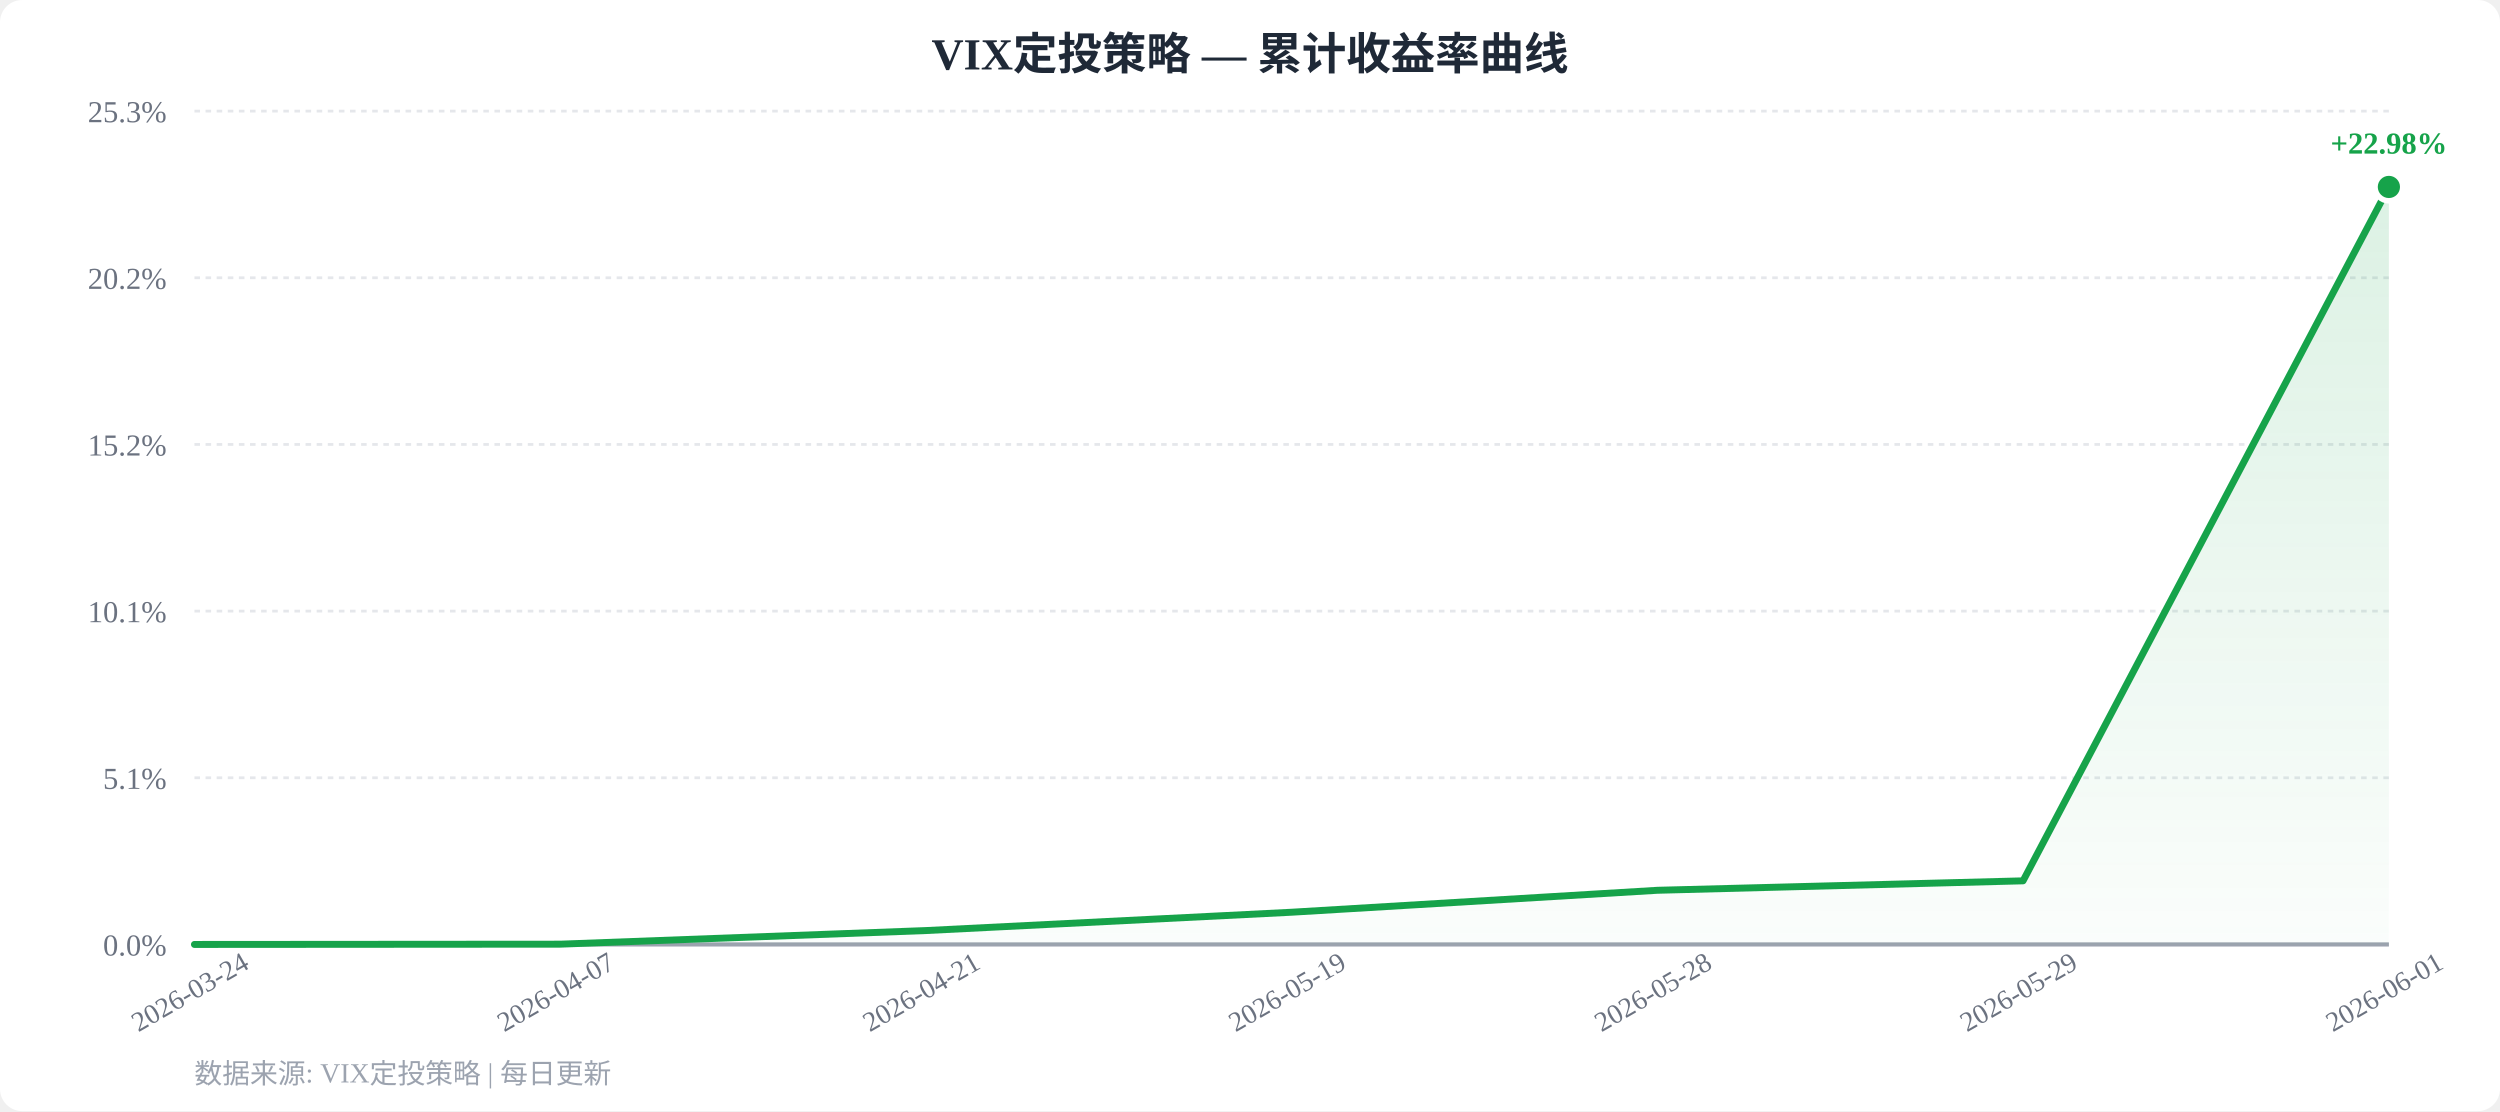
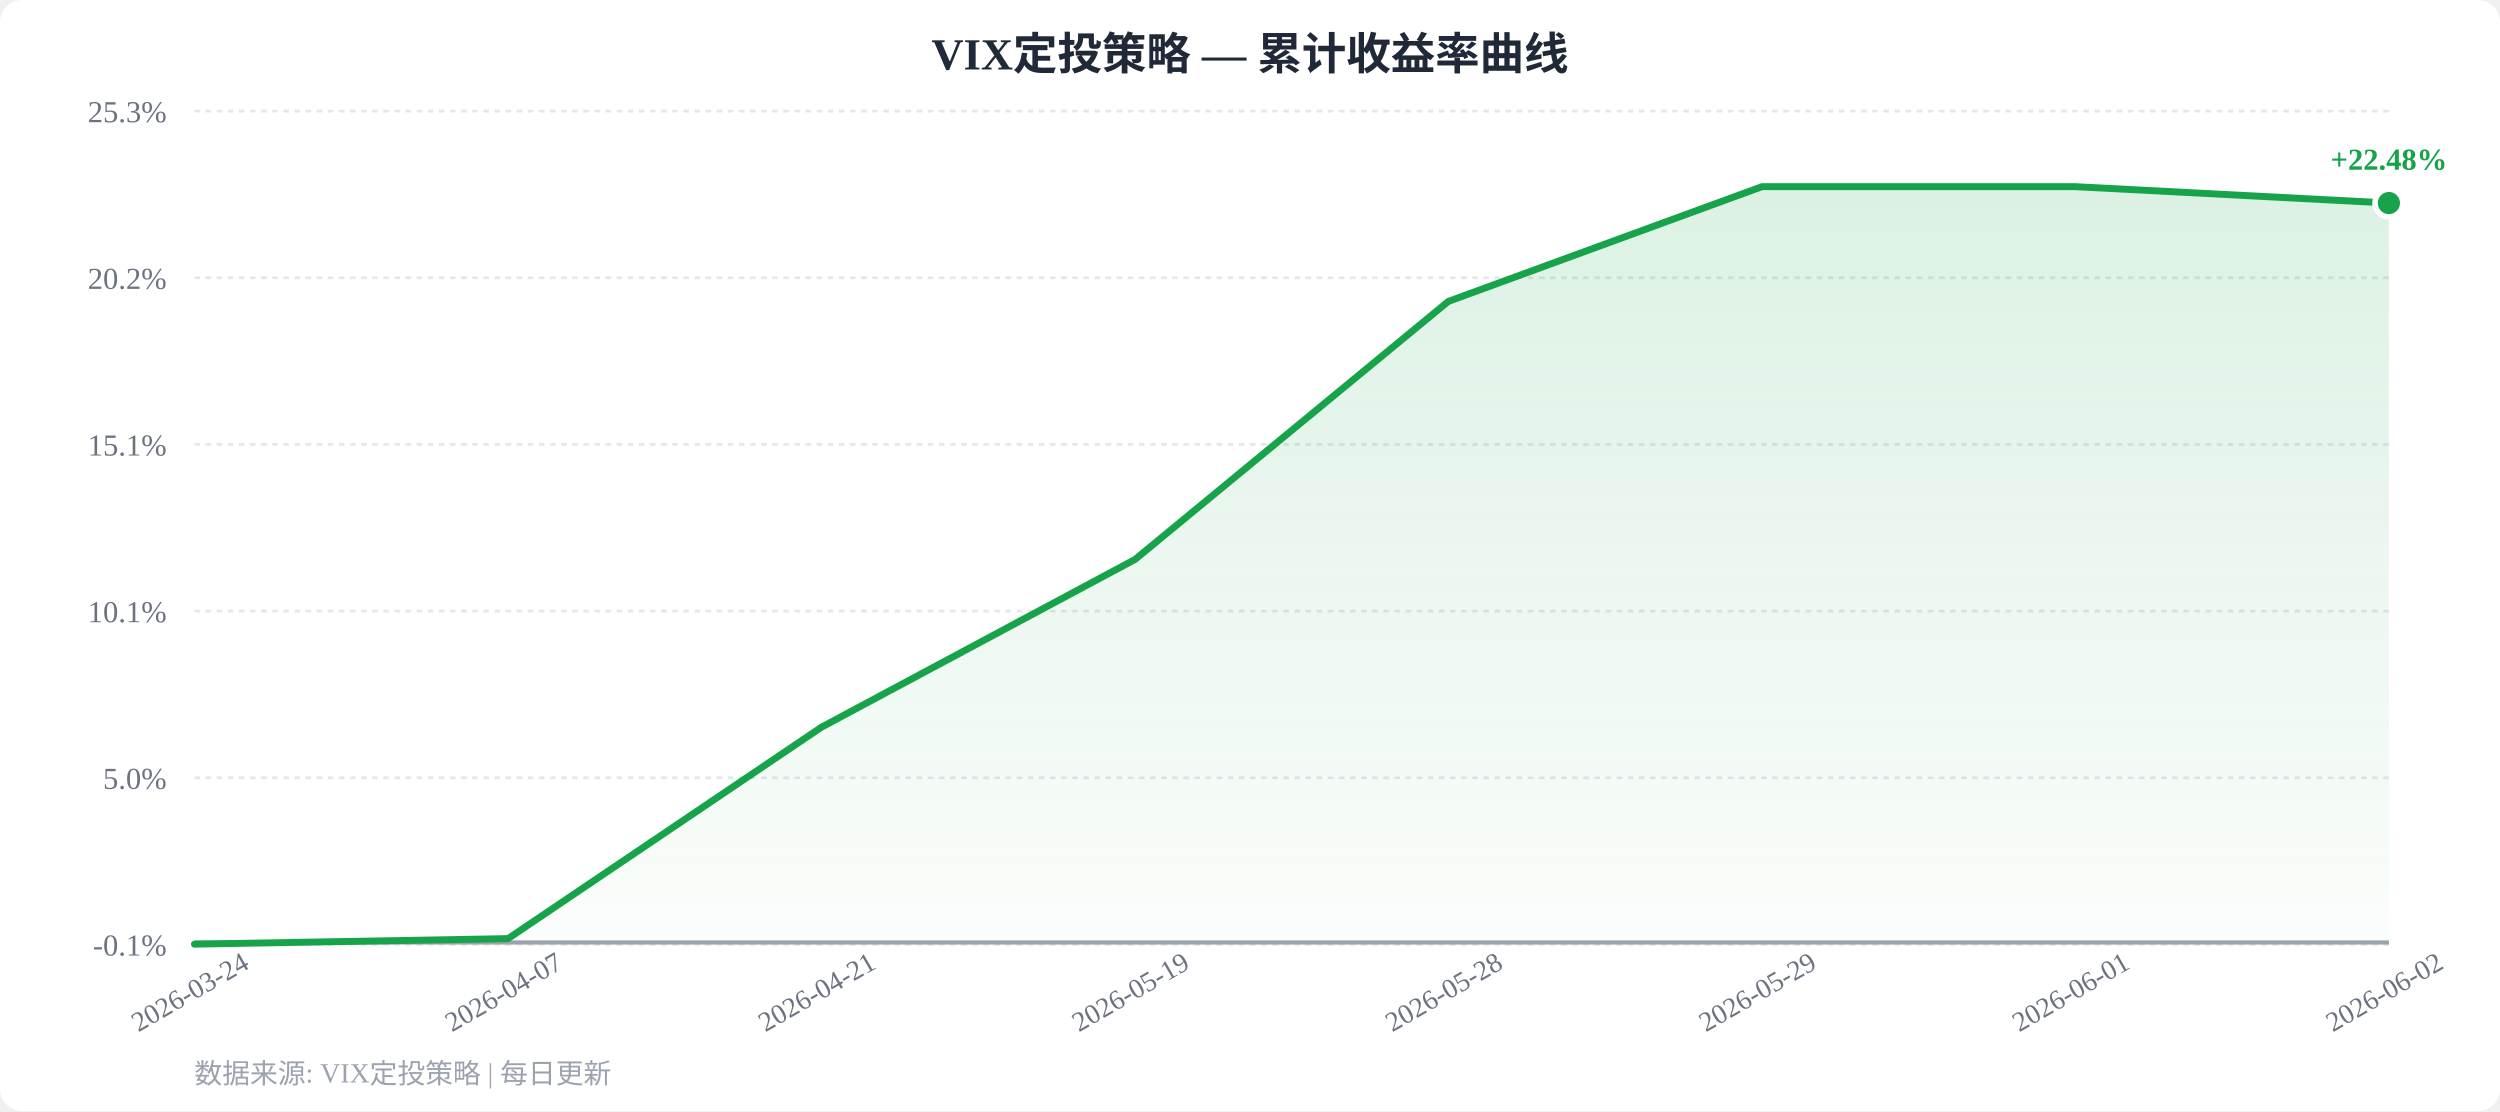
<svg xmlns="http://www.w3.org/2000/svg" viewBox="0 0 900 400" width="100%" height="100%">
  <defs>
    <linearGradient id="areaGradient" x1="0" y1="0" x2="0" y2="1">
      <stop offset="0%" stop-color="#16a34a" stop-opacity="0.15" />
      <stop offset="100%" stop-color="#16a34a" stop-opacity="0.02" />
    </linearGradient>
  </defs>
  <rect width="900" height="400" fill="#ffffff" rx="8" />
  <text x="450.0" y="25" text-anchor="middle" font-size="16" font-weight="bold" fill="#1f2937">VIX定投策略 — 累计收益率曲线</text>
  <line x1="70" y1="340.0" x2="860" y2="340.0" stroke="#e5e7eb" stroke-width="1" stroke-dasharray="2,2" />
  <line x1="70" y1="280.0" x2="860" y2="280.0" stroke="#e5e7eb" stroke-width="1" stroke-dasharray="2,2" />
  <line x1="70" y1="220.0" x2="860" y2="220.0" stroke="#e5e7eb" stroke-width="1" stroke-dasharray="2,2" />
  <line x1="70" y1="160.0" x2="860" y2="160.0" stroke="#e5e7eb" stroke-width="1" stroke-dasharray="2,2" />
  <line x1="70" y1="100.0" x2="860" y2="100.0" stroke="#e5e7eb" stroke-width="1" stroke-dasharray="2,2" />
  <line x1="70" y1="40.0" x2="860" y2="40.0" stroke="#e5e7eb" stroke-width="1" stroke-dasharray="2,2" />
-   <line x1="70" y1="340.0" x2="860" y2="340.0" stroke="#9ca3af" stroke-width="1.5" />
-   <path d="M70.0,340.0 L201.7,339.9 L333.3,335.0 L465.0,328.4 L596.7,320.5 L728.3,317.1 L860.0,67.3 L860.0,340.0 L70.0,340.0 Z" fill="url(#areaGradient)" stroke="none" />
-   <path d="M70.0,340.0 L201.7,339.9 L333.3,335.0 L465.0,328.4 L596.7,320.5 L728.3,317.1 L860.0,67.3" fill="none" stroke="#16a34a" stroke-width="2.5" stroke-linejoin="round" stroke-linecap="round" />
-   <circle cx="860.0" cy="67.3" r="5" fill="#16a34a" stroke="#ffffff" stroke-width="2" />
-   <text x="860.0" y="55.3" text-anchor="middle" font-size="11" font-weight="bold" fill="#16a34a">+22.98%</text>
-   <text x="60" y="344.0" text-anchor="end" font-size="11" fill="#6b7280">0.0%</text>
-   <text x="60" y="284.0" text-anchor="end" font-size="11" fill="#6b7280">5.1%</text>
+   <line x1="70" y1="339.3" x2="860" y2="339.3" stroke="#9ca3af" stroke-width="1.5" />
+   <path d="M70.0,339.9 L182.9,337.9 L295.7,261.8 L408.6,201.4 L521.4,108.5 L634.3,67.2 L747.1,67.2 L860.0,73.1 L860.0,339.3 L70.0,339.3 Z" fill="url(#areaGradient)" stroke="none" />
+   <path d="M70.0,339.9 L182.9,337.9 L295.7,261.8 L408.6,201.4 L521.4,108.5 L634.3,67.2 L747.1,67.2 L860.0,73.1" fill="none" stroke="#16a34a" stroke-width="2.5" stroke-linejoin="round" stroke-linecap="round" />
+   <circle cx="860.0" cy="73.1" r="5" fill="#16a34a" stroke="#ffffff" stroke-width="2" />
+   <text x="860.0" y="61.1" text-anchor="middle" font-size="11" font-weight="bold" fill="#16a34a">+22.48%</text>
+   <text x="60" y="344.0" text-anchor="end" font-size="11" fill="#6b7280">-0.1%</text>
+   <text x="60" y="284.0" text-anchor="end" font-size="11" fill="#6b7280">5.0%</text>
  <text x="60" y="224.0" text-anchor="end" font-size="11" fill="#6b7280">10.1%</text>
-   <text x="60" y="164.0" text-anchor="end" font-size="11" fill="#6b7280">15.2%</text>
+   <text x="60" y="164.0" text-anchor="end" font-size="11" fill="#6b7280">15.1%</text>
  <text x="60" y="104.0" text-anchor="end" font-size="11" fill="#6b7280">20.2%</text>
  <text x="60" y="44.0" text-anchor="end" font-size="11" fill="#6b7280">25.3%</text>
  <text x="70.0" y="360" text-anchor="middle" font-size="10" fill="#6b7280" transform="rotate(-30 70.0,360)">2026-03-24</text>
-   <text x="201.7" y="360" text-anchor="middle" font-size="10" fill="#6b7280" transform="rotate(-30 201.7,360)">2026-04-07</text>
-   <text x="333.3" y="360" text-anchor="middle" font-size="10" fill="#6b7280" transform="rotate(-30 333.3,360)">2026-04-21</text>
-   <text x="465.0" y="360" text-anchor="middle" font-size="10" fill="#6b7280" transform="rotate(-30 465.0,360)">2026-05-19</text>
-   <text x="596.7" y="360" text-anchor="middle" font-size="10" fill="#6b7280" transform="rotate(-30 596.7,360)">2026-05-28</text>
-   <text x="728.3" y="360" text-anchor="middle" font-size="10" fill="#6b7280" transform="rotate(-30 728.3,360)">2026-05-29</text>
-   <text x="860.0" y="360" text-anchor="middle" font-size="10" fill="#6b7280" transform="rotate(-30 860.0,360)">2026-06-01</text>
+   <text x="182.9" y="360" text-anchor="middle" font-size="10" fill="#6b7280" transform="rotate(-30 182.9,360)">2026-04-07</text>
+   <text x="295.7" y="360" text-anchor="middle" font-size="10" fill="#6b7280" transform="rotate(-30 295.7,360)">2026-04-21</text>
+   <text x="408.6" y="360" text-anchor="middle" font-size="10" fill="#6b7280" transform="rotate(-30 408.6,360)">2026-05-19</text>
+   <text x="521.4" y="360" text-anchor="middle" font-size="10" fill="#6b7280" transform="rotate(-30 521.4,360)">2026-05-28</text>
+   <text x="634.3" y="360" text-anchor="middle" font-size="10" fill="#6b7280" transform="rotate(-30 634.3,360)">2026-05-29</text>
+   <text x="747.1" y="360" text-anchor="middle" font-size="10" fill="#6b7280" transform="rotate(-30 747.1,360)">2026-06-01</text>
+   <text x="860.0" y="360" text-anchor="middle" font-size="10" fill="#6b7280" transform="rotate(-30 860.0,360)">2026-06-02</text>
  <text x="70" y="390" font-size="10" fill="#9ca3af">数据来源: VIX定投策略 | 每日更新</text>
</svg>
